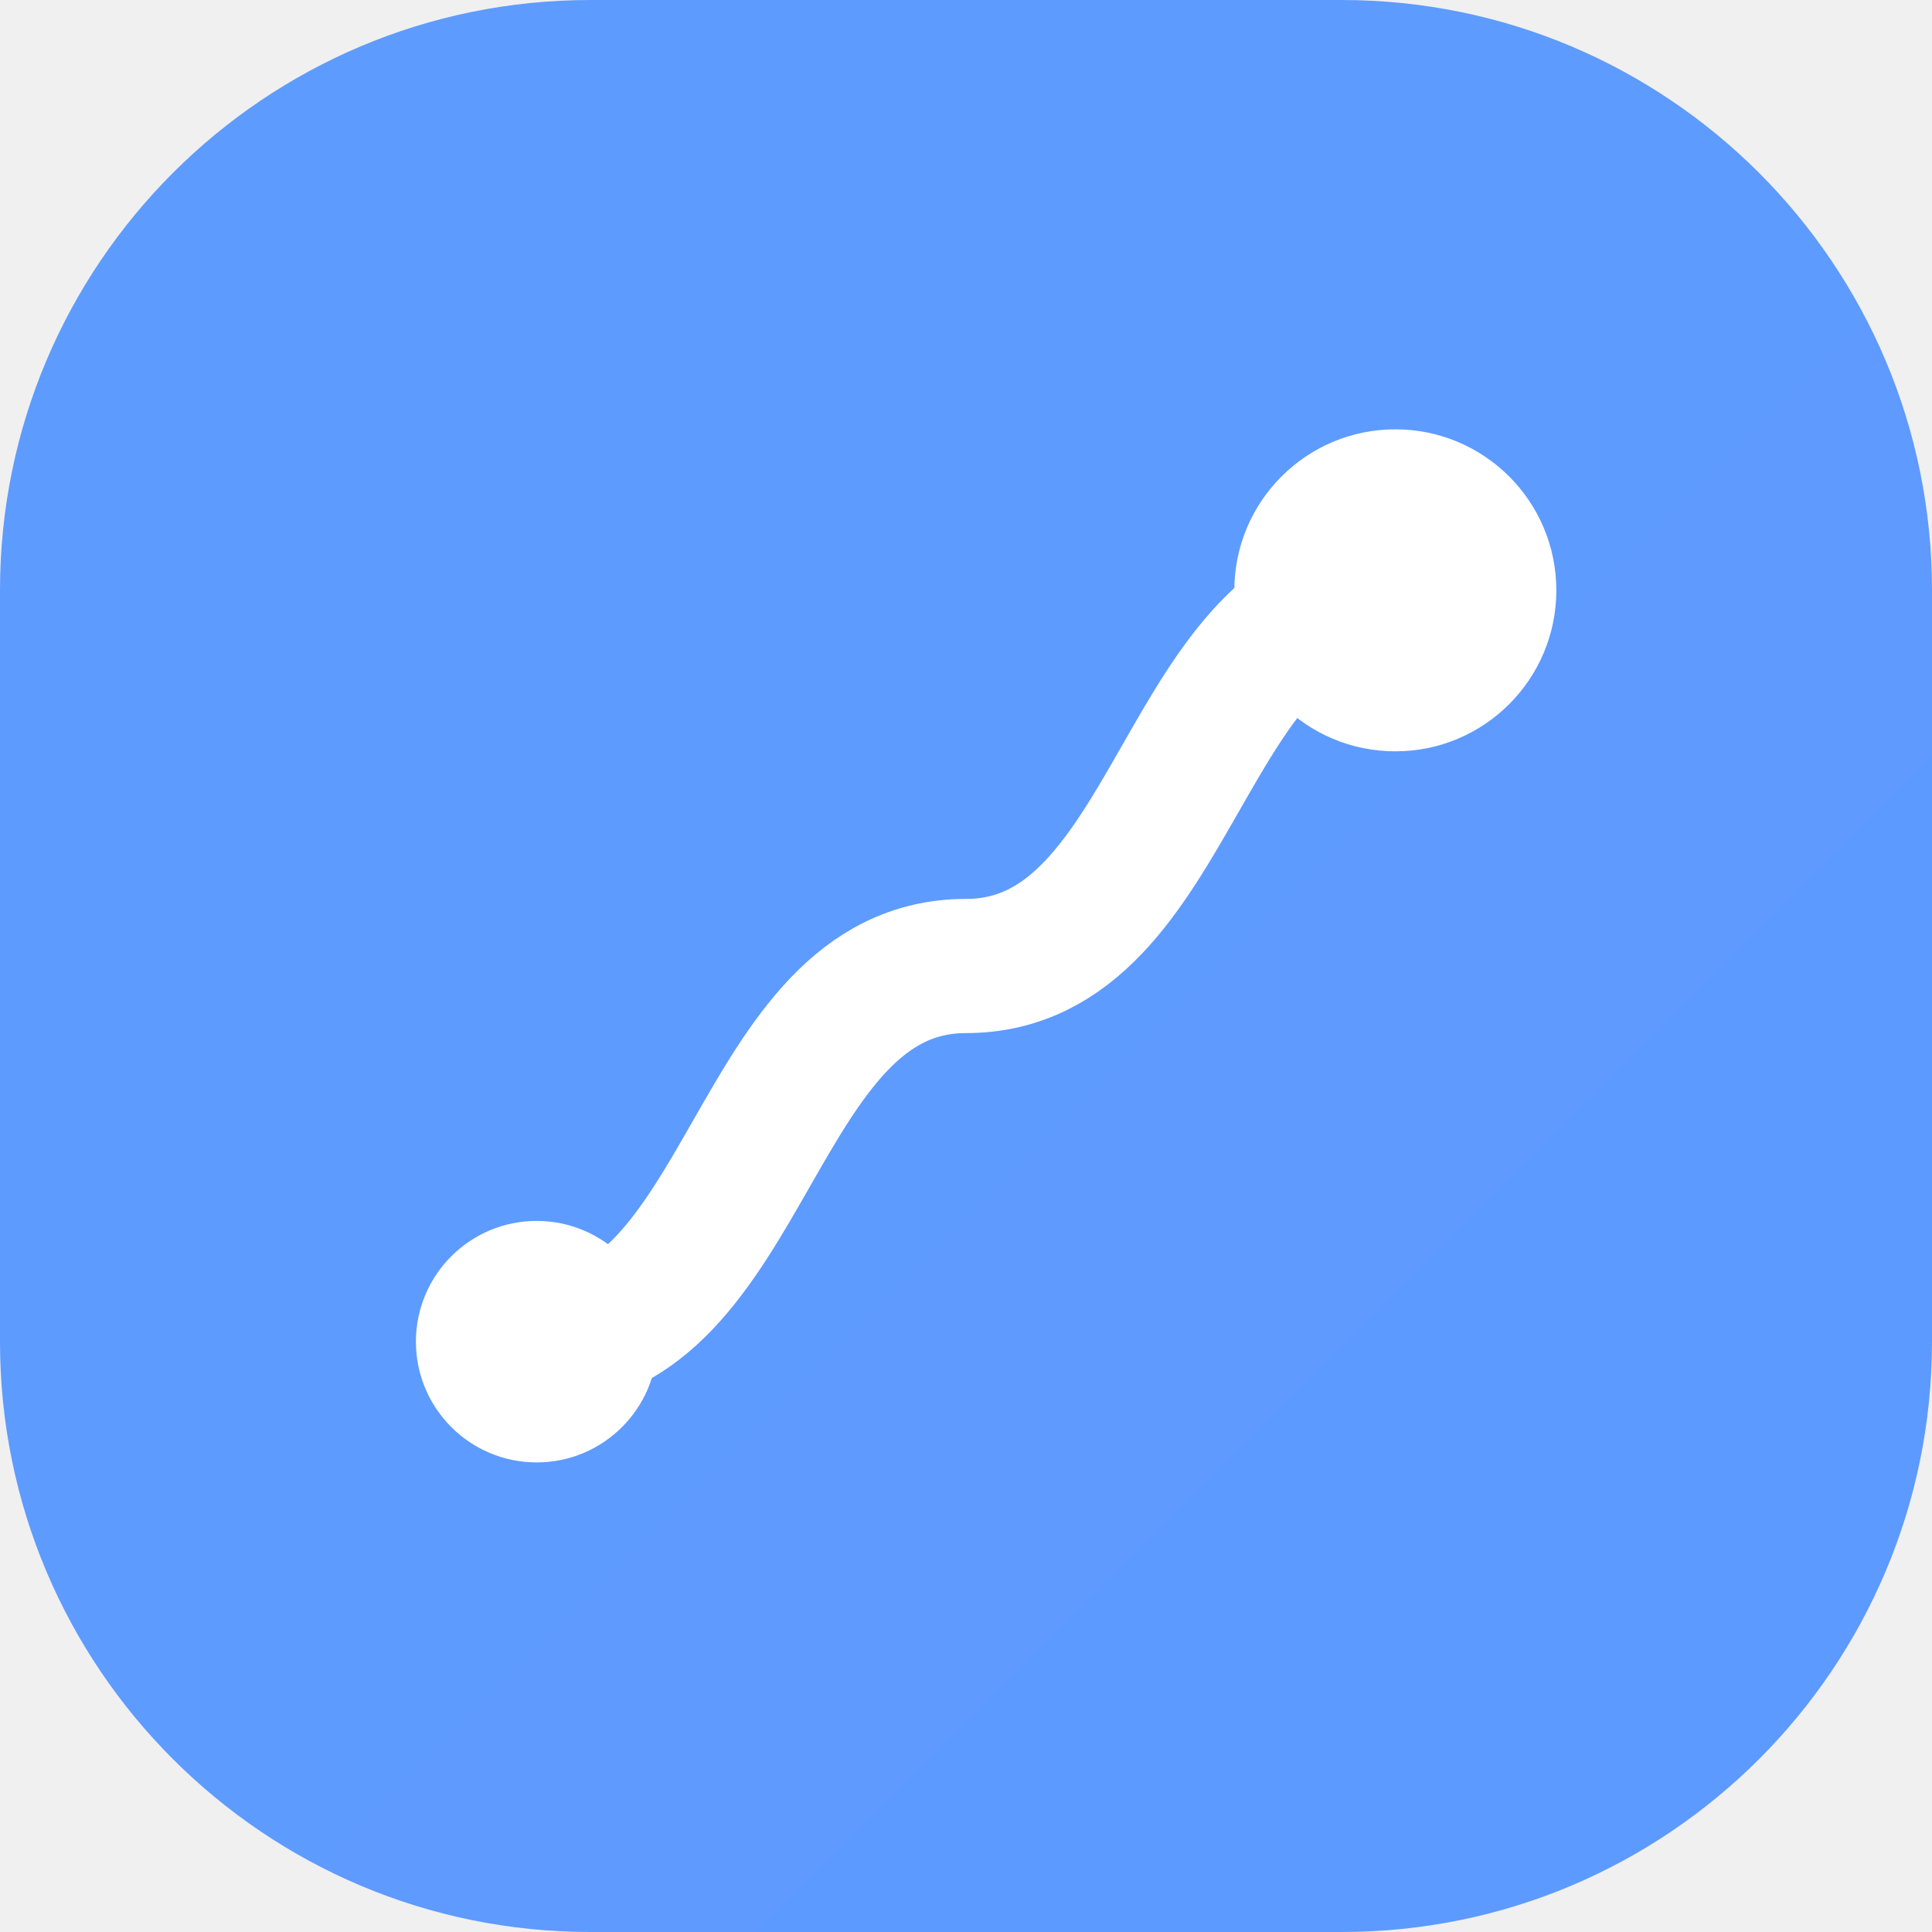
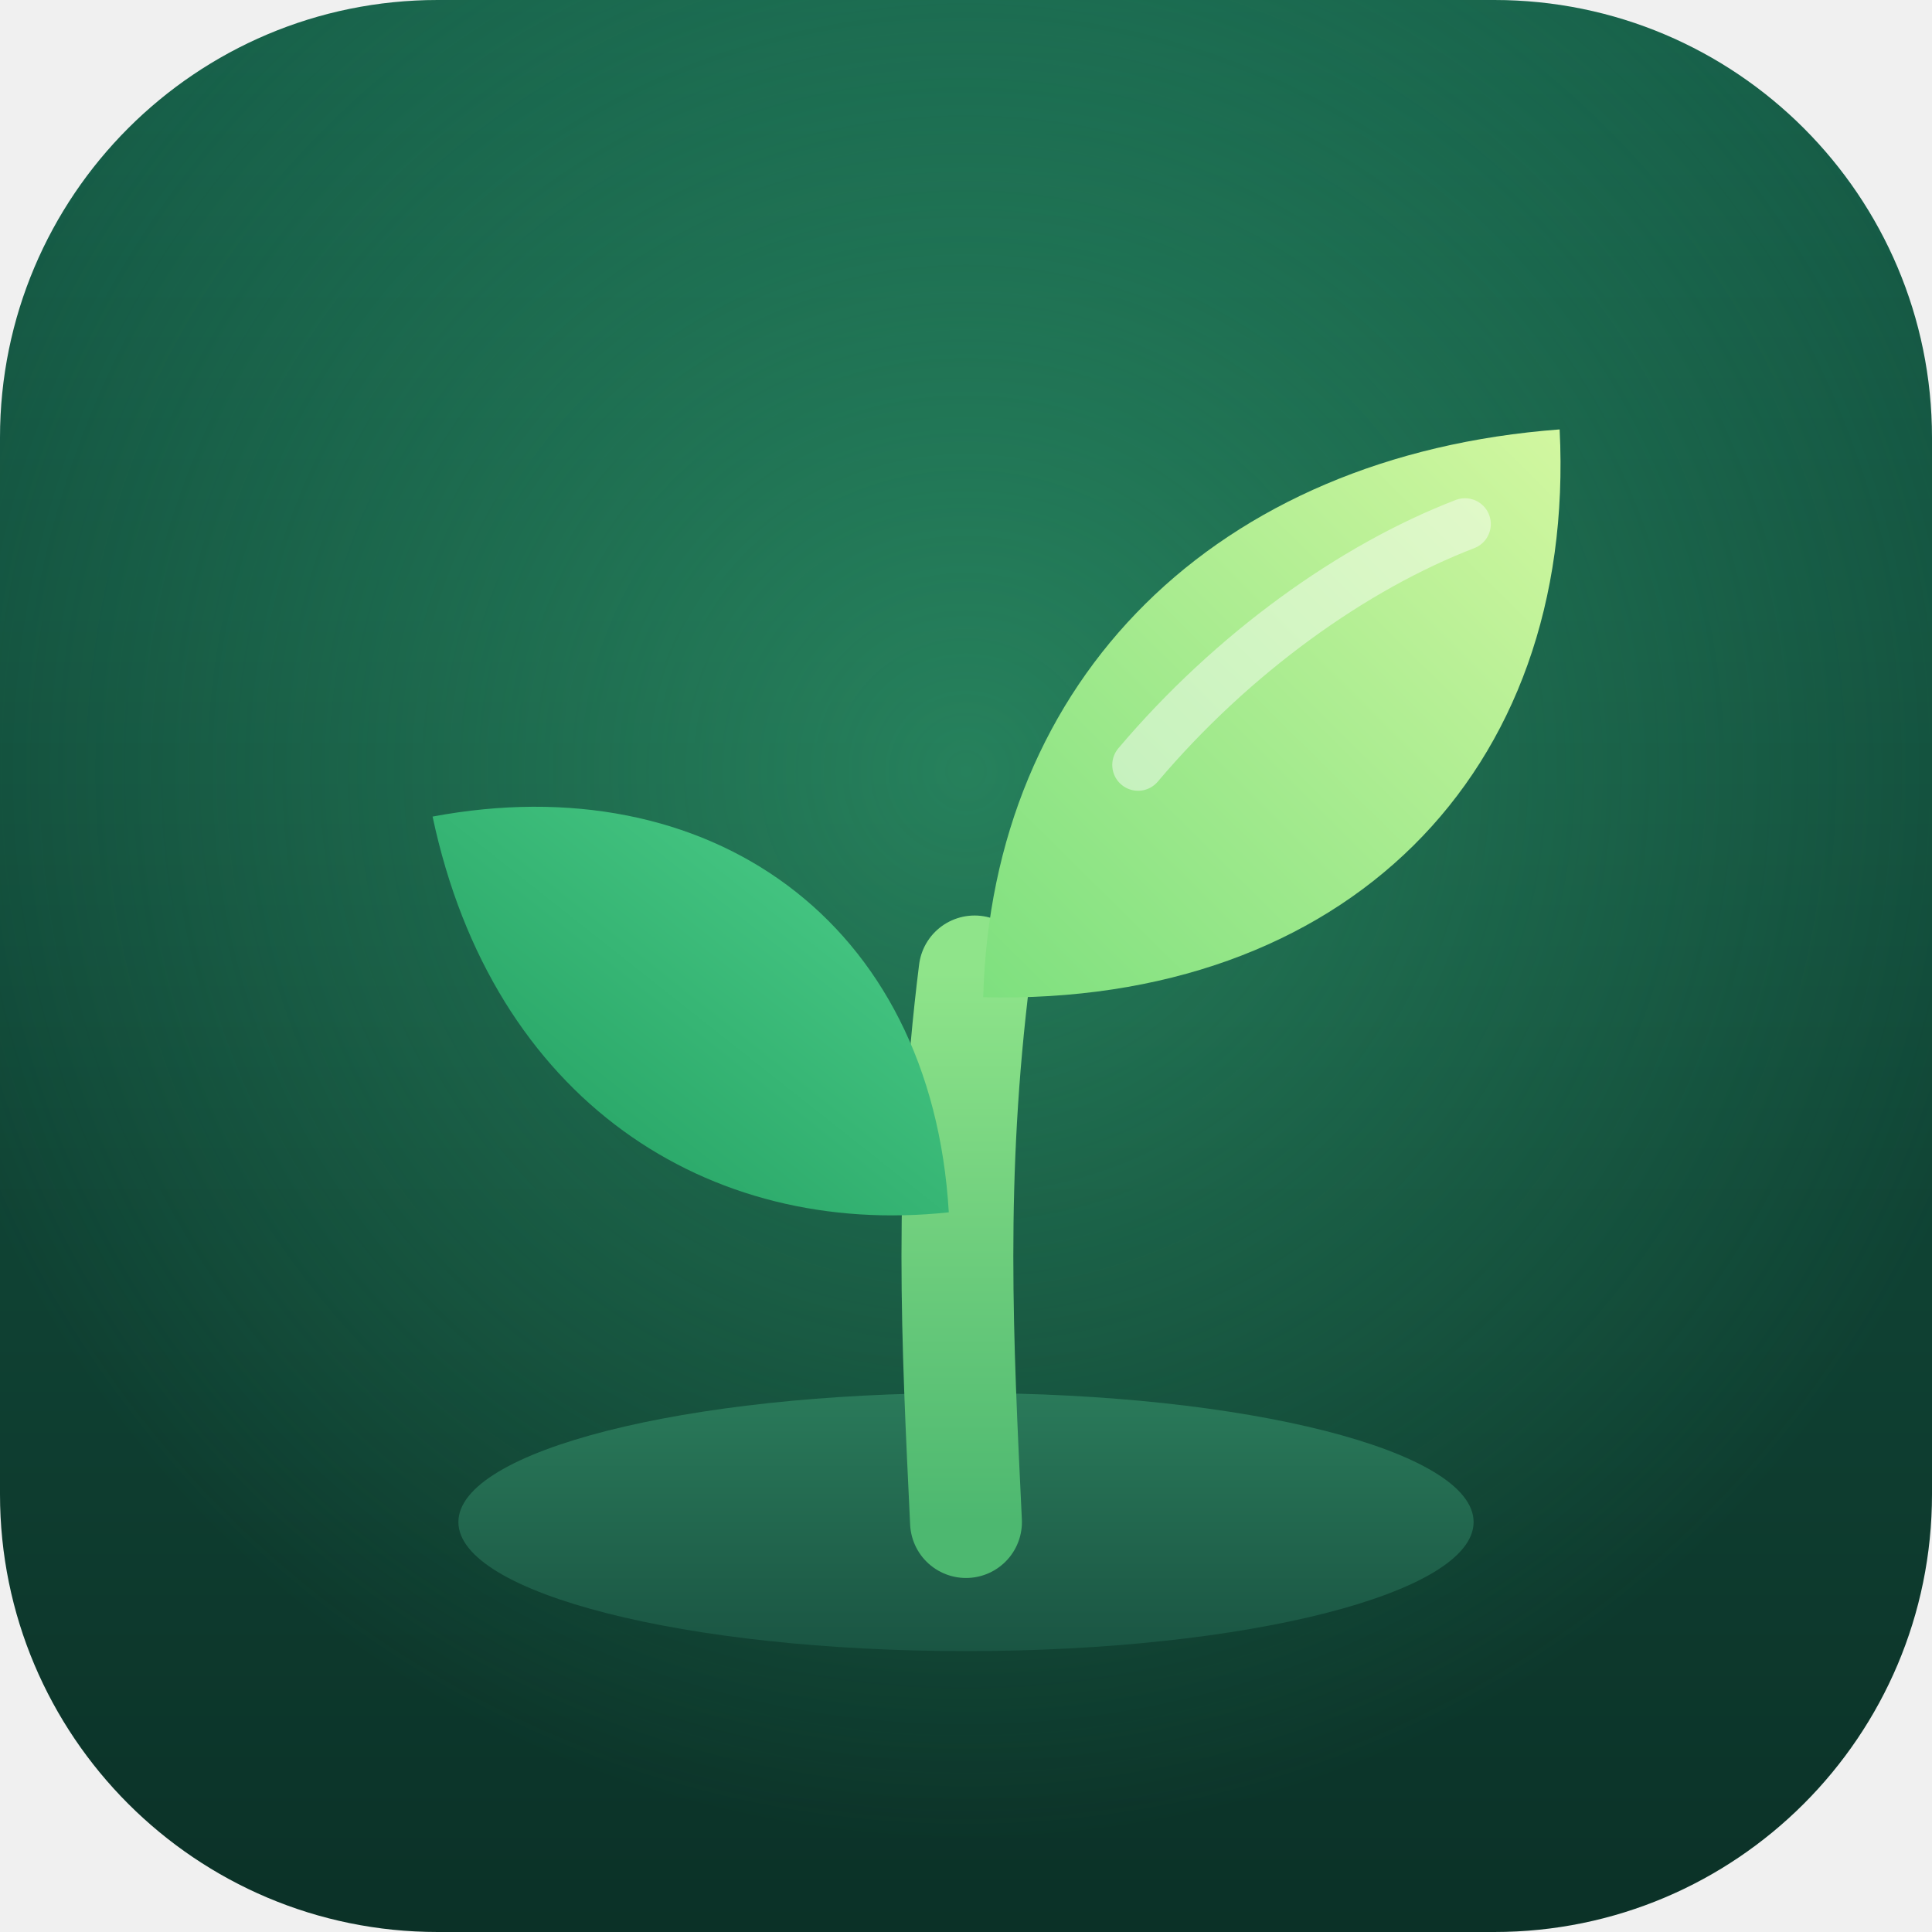
- <svg xmlns="http://www.w3.org/2000/svg" viewBox="0 0 72 72" fill="none">
+ <svg xmlns="http://www.w3.org/2000/svg" viewBox="0 0 512 512">
  <defs>
-     <linearGradient id="bg" x1="0" y1="0" x2="72" y2="72">
-       <stop stop-color="#5E9BFF" />
-       <stop offset="1" stop-color="#2A5BEA" />
+     <linearGradient id="lp-bg" x1="0" y1="0" x2="0" y2="1">
+       <stop offset="0" stop-color="#17614A" />
+       <stop offset="1" stop-color="#0B3127" />
+     </linearGradient>
+     <radialGradient id="lp-glow" cx="0.5" cy="0.4" r="0.55">
+       <stop offset="0" stop-color="#3FBF83" stop-opacity="0.45" />
+       <stop offset="1" stop-color="#3FBF83" stop-opacity="0" />
+     </radialGradient>
+     <linearGradient id="lp-l" x1="1" y1="0" x2="0" y2="1">
+       <stop offset="0" stop-color="#4FD18B" />
+       <stop offset="1" stop-color="#1E9A5E" />
+     </linearGradient>
+     <linearGradient id="lp-r" x1="0" y1="1" x2="1" y2="0">
+       <stop offset="0" stop-color="#7EE07F" />
+       <stop offset="1" stop-color="#D2F7A0" />
+     </linearGradient>
+     <linearGradient id="lp-stem" x1="0" y1="0" x2="0" y2="1">
+       <stop offset="0" stop-color="#8FE48A" />
+       <stop offset="1" stop-color="#4DB870" />
+     </linearGradient>
+     <linearGradient id="lp-soil" x1="0" y1="0" x2="0" y2="1">
+       <stop offset="0" stop-color="#2A7A5A" />
+       <stop offset="1" stop-color="#1A5543" />
    </linearGradient>
  </defs>
-   <rect width="72" height="72" rx="22" fill="url(#bg)" />
-   <path d="M20 50c8 0 8-14 16-14s8-14 16-14" stroke="#fff" stroke-width="5" stroke-linecap="round" />
-   <circle cx="20" cy="50" r="4.5" fill="#fff" />
-   <circle cx="52" cy="22" r="6" fill="#fff" />
+   <rect width="512" height="512" rx="116" fill="url(#lp-bg)" />
+   <rect width="512" height="512" rx="116" fill="url(#lp-glow)" />
+   <g transform="translate(256 262) scale(1.14) translate(-256 -248)">
+     <ellipse cx="256" cy="372" rx="118" ry="30" fill="url(#lp-soil)" />
+     <path d="M256 372C254 330 252 292 258 244" stroke="url(#lp-stem)" stroke-width="26" stroke-linecap="round" fill="none" />
+     <path d="M252 300C196 306 146 274 132 208C196 196 248 232 252 300Z" fill="url(#lp-l)" />
+     <path d="M260 250C262 176 314 124 394 118C398 198 344 252 260 250Z" fill="url(#lp-r)" />
+     <path d="M296 196C318 170 346 150 372 140" stroke="#fff" stroke-opacity="0.45" stroke-width="12" stroke-linecap="round" fill="none" />
+   </g>
</svg>
